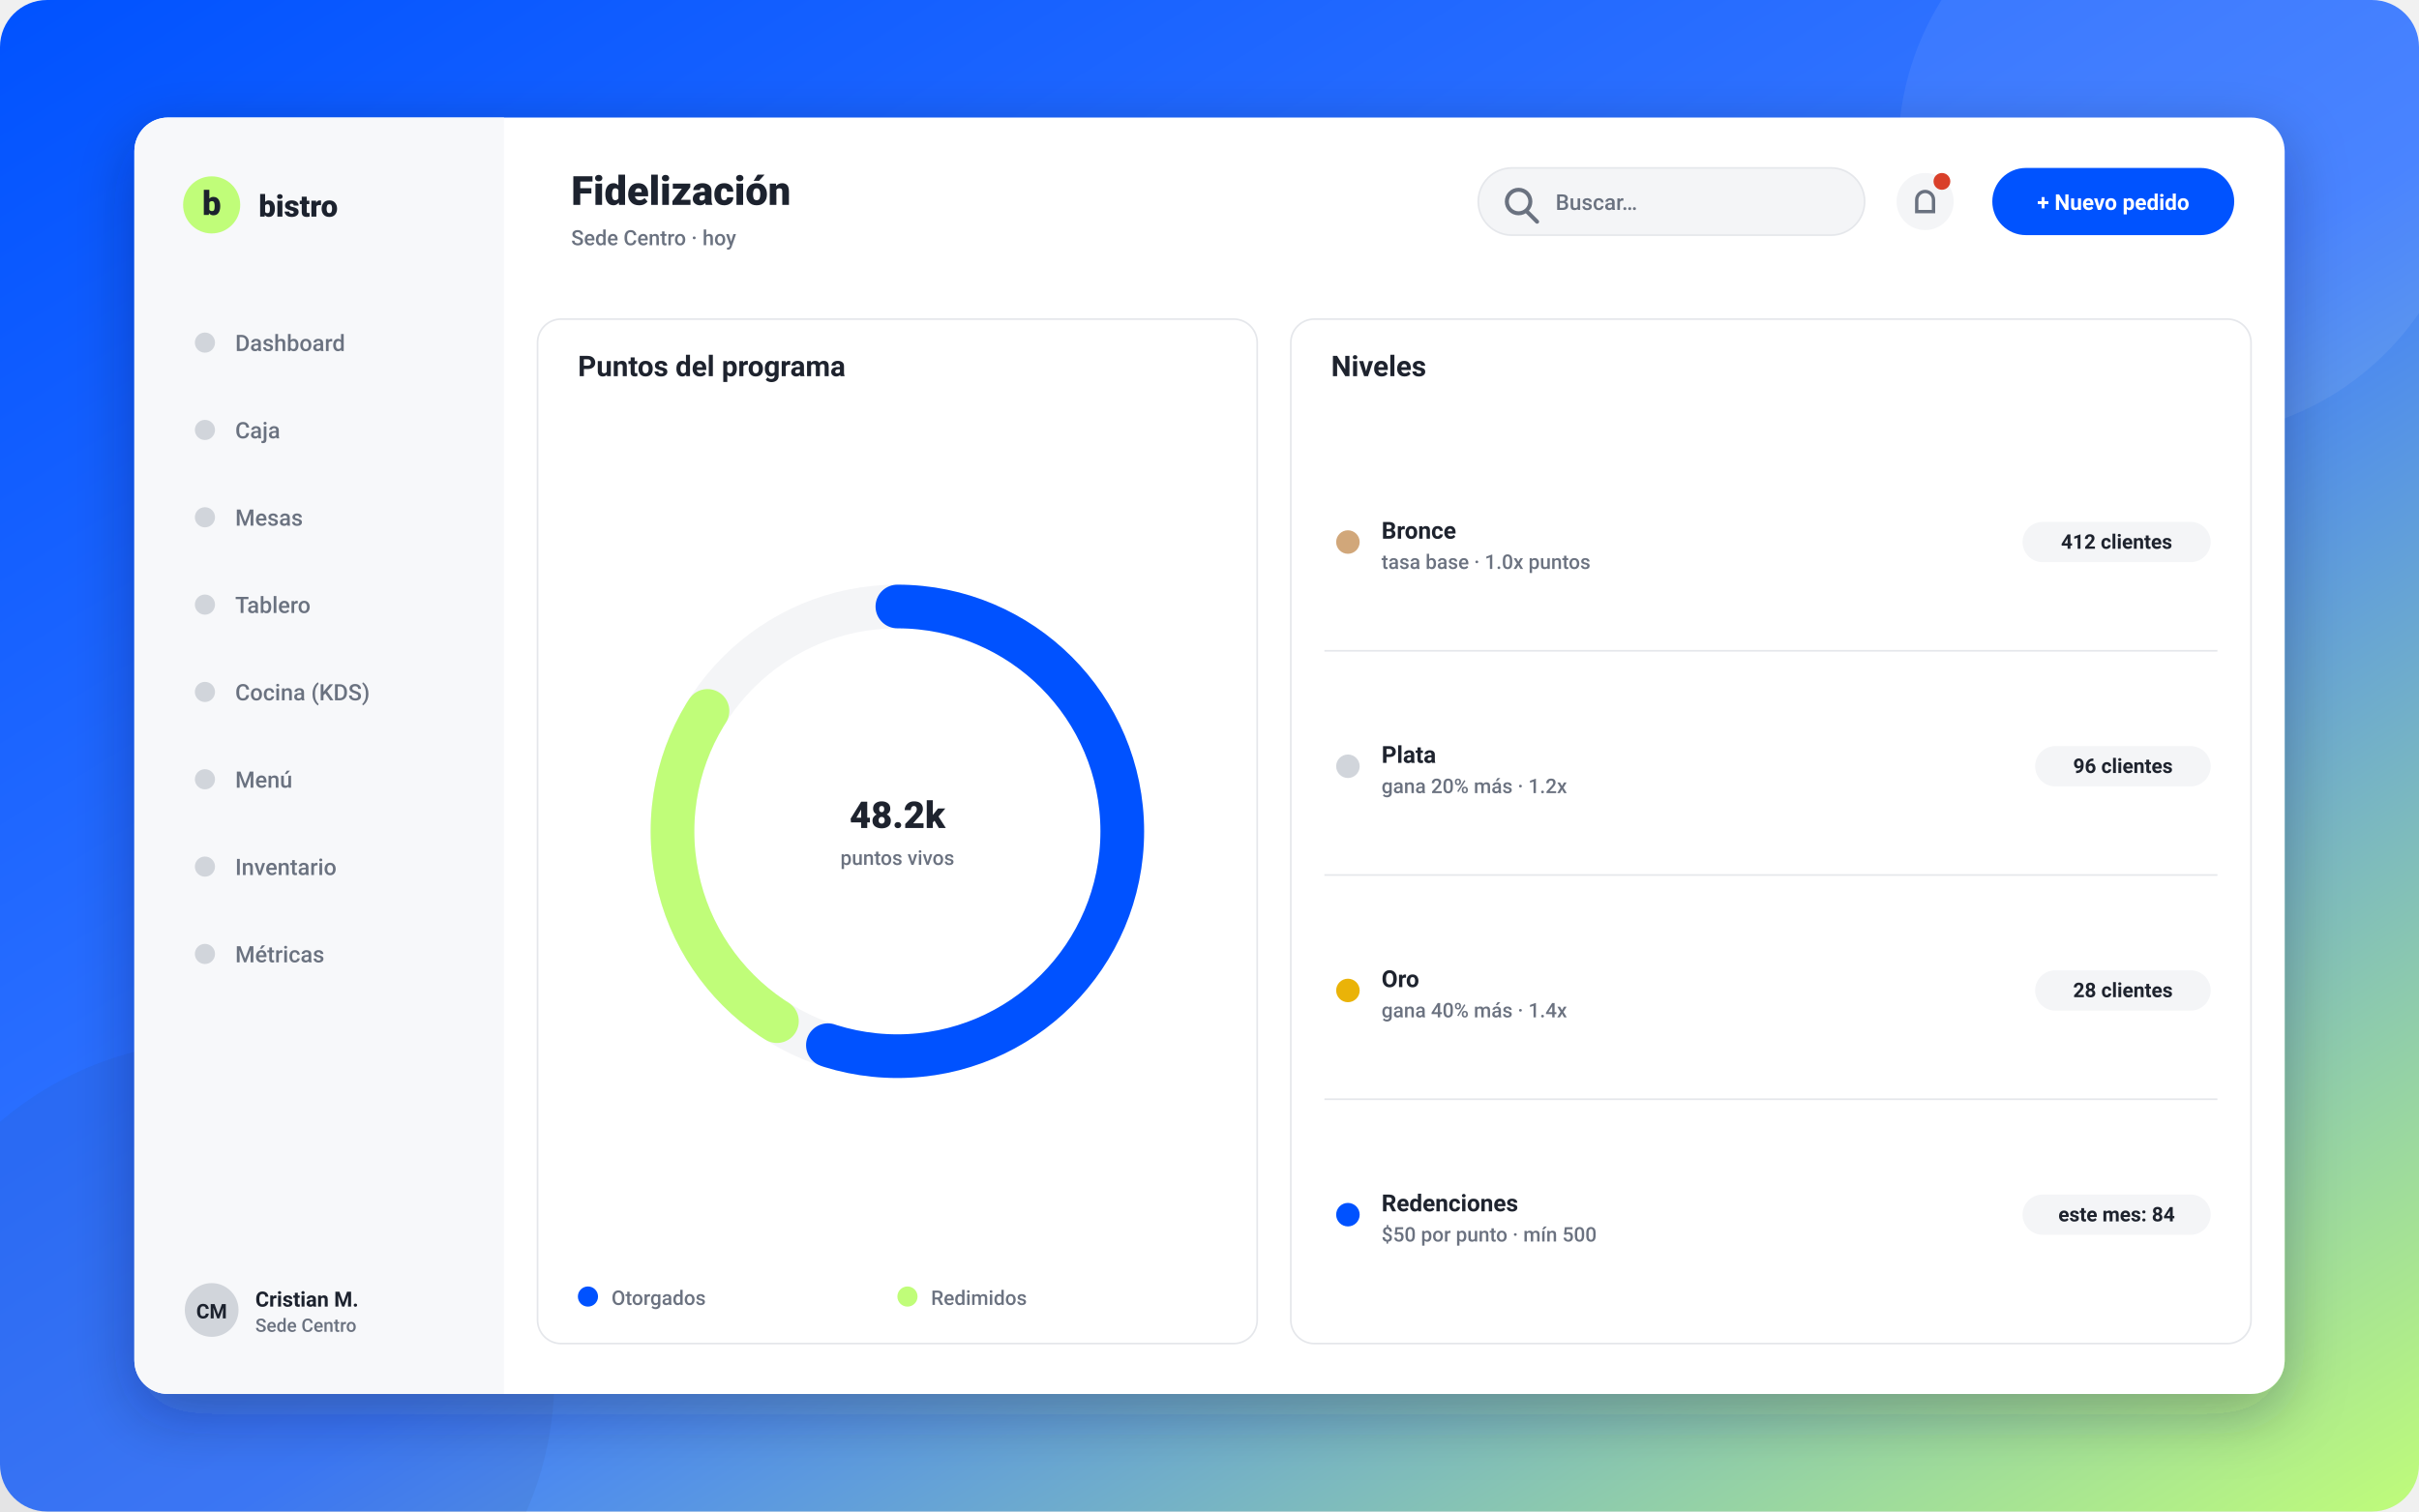
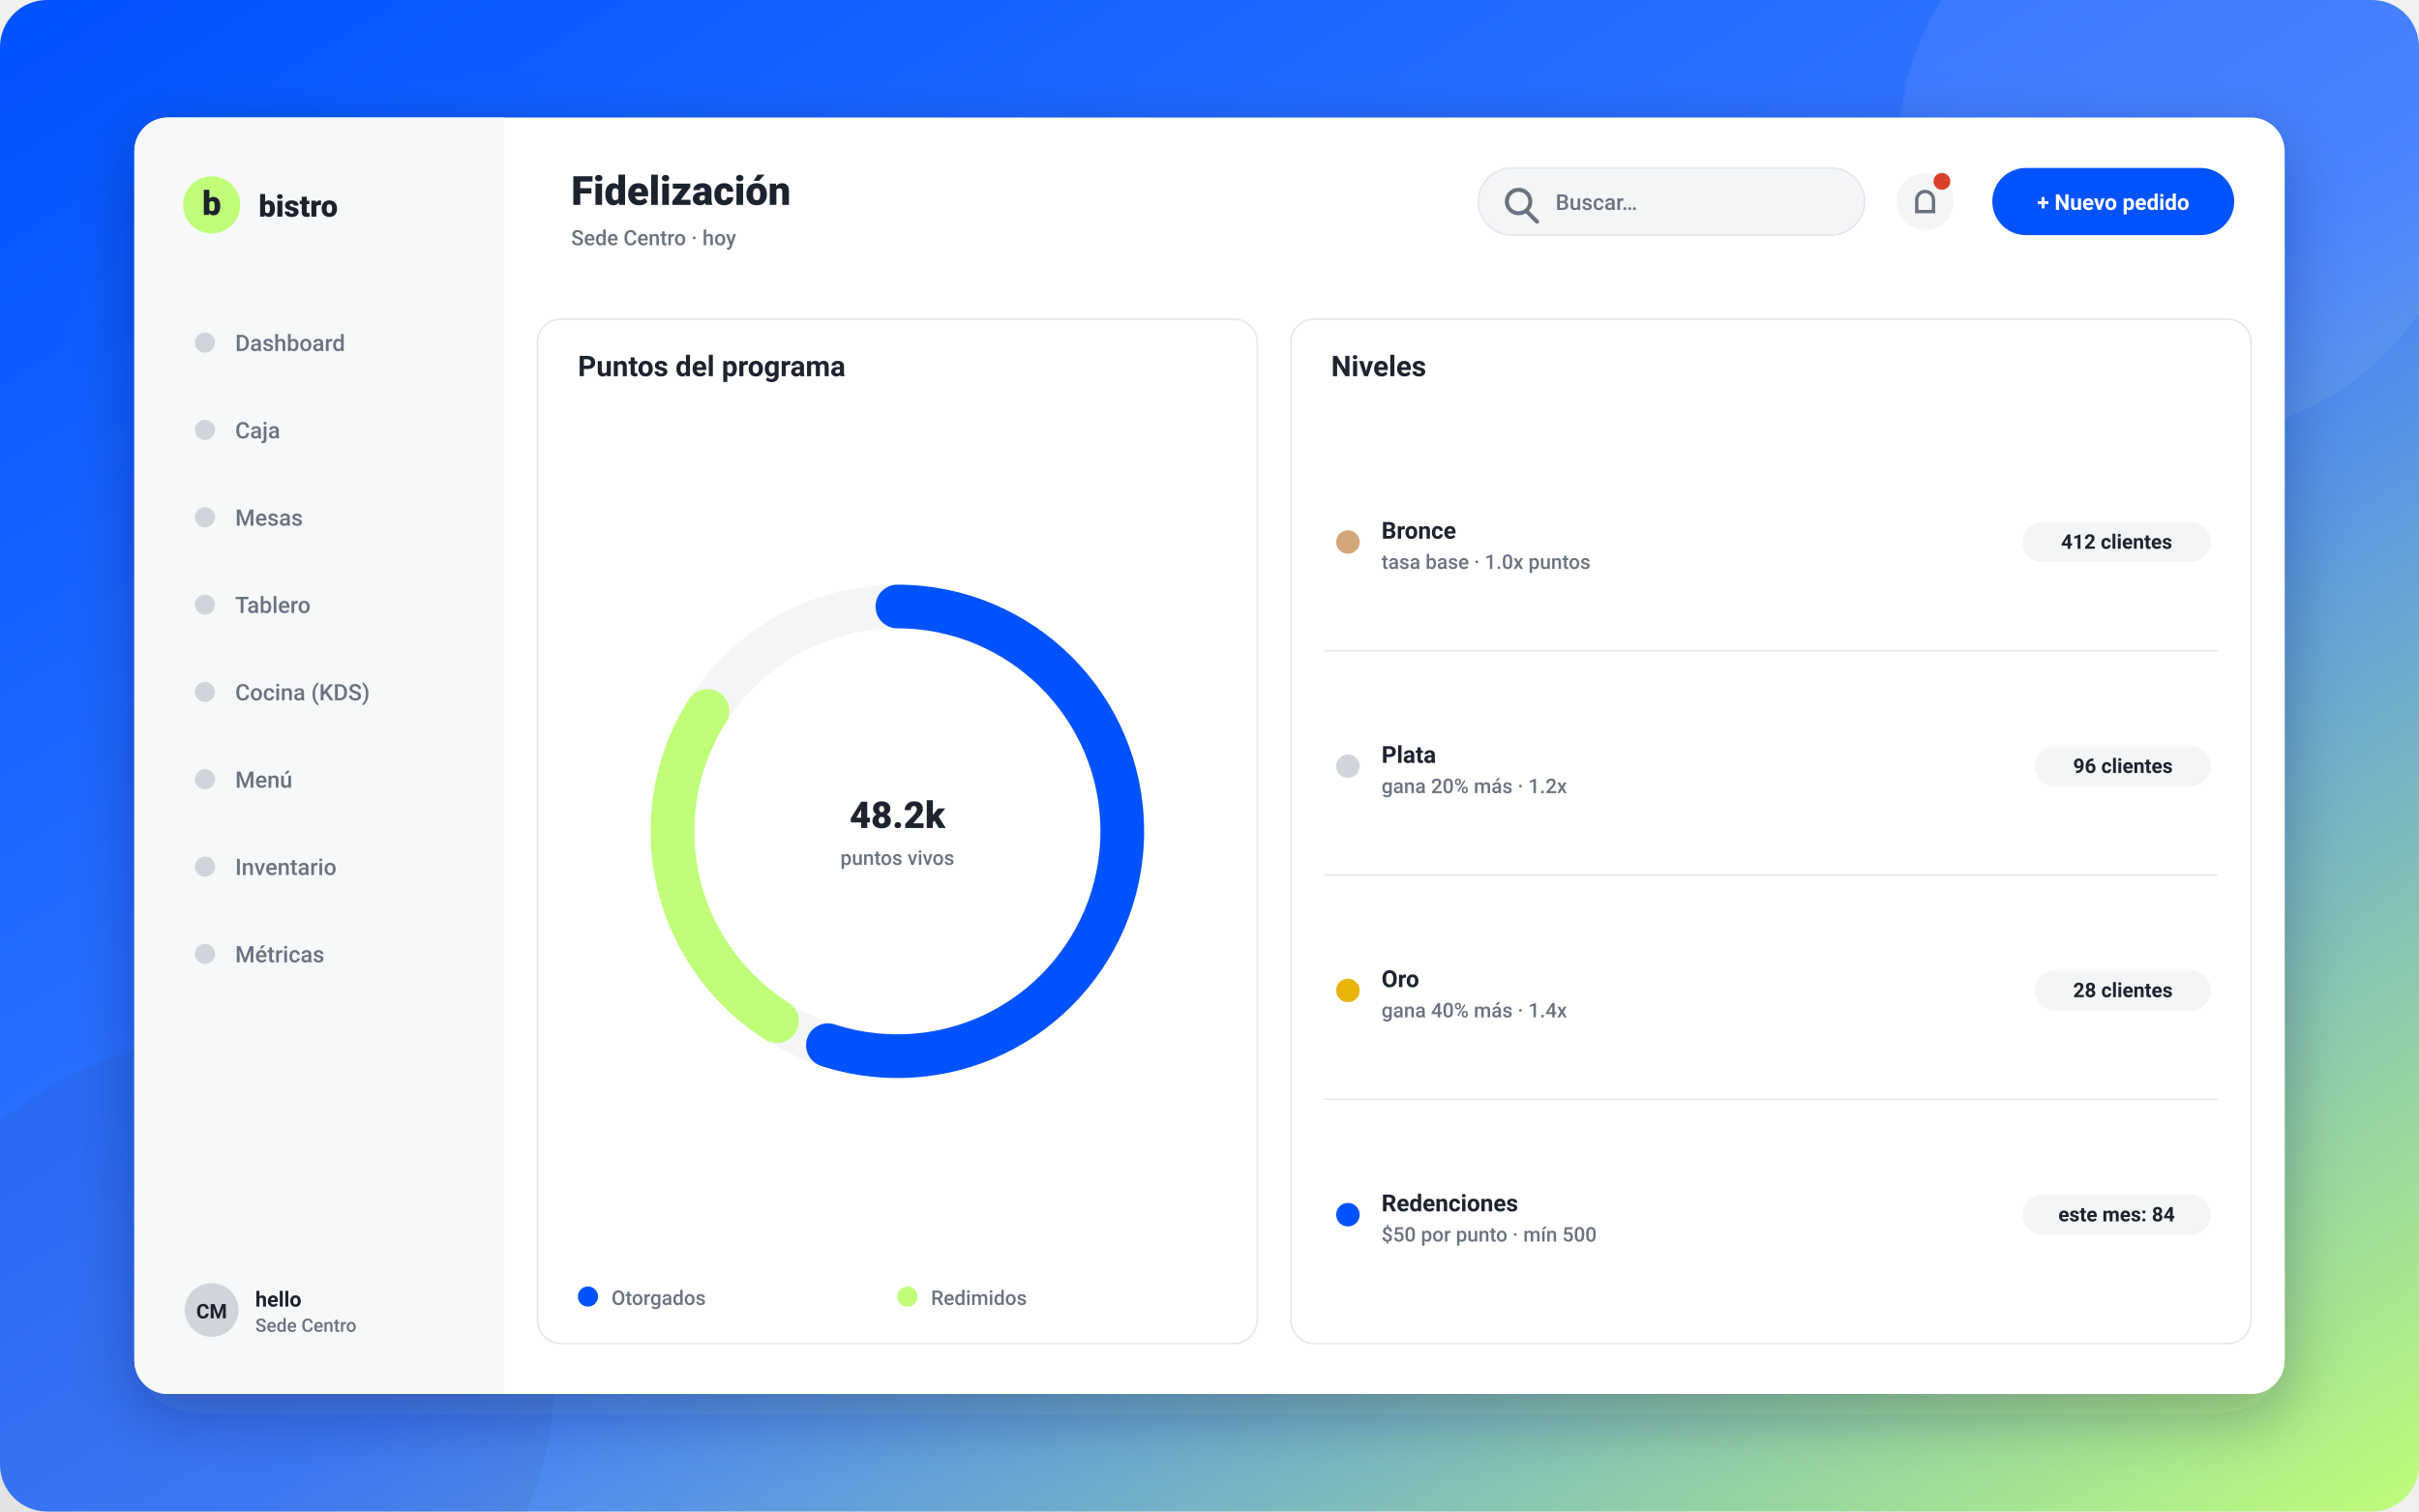
<svg xmlns="http://www.w3.org/2000/svg" width="1440" height="900" viewBox="0 0 1440 900" font-family="-apple-system,'Segoe UI',Roboto,sans-serif">
  <defs>
    <linearGradient id="bg" x1="0" y1="0" x2="1" y2="1">
      <stop offset="0" stop-color="#0052ff" />
      <stop offset="0.55" stop-color="#3d7bff" />
      <stop offset="1" stop-color="#c0fd79" />
    </linearGradient>
    <filter id="sh" x="-10%" y="-10%" width="120%" height="120%">
      <feDropShadow dx="0" dy="12" stdDeviation="18" flood-color="#1e232e" flood-opacity="0.3" />
    </filter>
  </defs>
  <rect width="1440" height="900" rx="28" fill="url(#bg)" />
  <circle cx="1300" cy="90" r="170" fill="#ffffff" opacity="0.07" />
  <circle cx="130" cy="820" r="200" fill="#1e232e" opacity="0.06" />
  <g filter="url(#sh)">
    <rect x="80" y="70" width="1280" height="760" rx="20" fill="#ffffff" />
    <path d="M80 90 a20 20 0 0 1 20-20 h200 v760 h-200 a20 20 0 0 1-20-20 z" fill="#f7f8fa" />
    <circle cx="126" cy="122" r="17" fill="#c0fd79" />
    <text x="126" y="128" font-size="20" font-weight="800" fill="#1e232e" text-anchor="middle">b</text>
    <text x="154" y="129" font-size="18" font-weight="800" fill="#1e232e" text-anchor="start">bistro</text>
    <circle cx="122" cy="204" r="6" fill="#d1d5db" />
    <text x="140" y="209" font-size="13.5" font-weight="500" fill="#6b7280" text-anchor="start">Dashboard</text>
    <circle cx="122" cy="256" r="6" fill="#d1d5db" />
    <text x="140" y="261" font-size="13.5" font-weight="500" fill="#6b7280" text-anchor="start">Caja</text>
    <circle cx="122" cy="308" r="6" fill="#d1d5db" />
    <text x="140" y="313" font-size="13.5" font-weight="500" fill="#6b7280" text-anchor="start">Mesas</text>
    <circle cx="122" cy="360" r="6" fill="#d1d5db" />
    <text x="140" y="365" font-size="13.5" font-weight="500" fill="#6b7280" text-anchor="start">Tablero</text>
    <circle cx="122" cy="412" r="6" fill="#d1d5db" />
    <text x="140" y="417" font-size="13.5" font-weight="500" fill="#6b7280" text-anchor="start">Cocina (KDS)</text>
    <circle cx="122" cy="464" r="6" fill="#d1d5db" />
    <text x="140" y="469" font-size="13.5" font-weight="500" fill="#6b7280" text-anchor="start">Menú</text>
    <circle cx="122" cy="516" r="6" fill="#d1d5db" />
    <text x="140" y="521" font-size="13.5" font-weight="500" fill="#6b7280" text-anchor="start">Inventario</text>
    <circle cx="122" cy="568" r="6" fill="#d1d5db" />
    <text x="140" y="573" font-size="13.5" font-weight="500" fill="#6b7280" text-anchor="start">Métricas</text>
    <circle cx="126" cy="780" r="16" fill="#d1d5db" />
    <text x="126" y="785" font-size="12" font-weight="700" fill="#1e232e" text-anchor="middle">CM</text>
-     <text x="152" y="778" font-size="12.5" font-weight="600" fill="#1e232e" text-anchor="start">Cristian M.</text>
+     <text x="152" y="778" font-size="12.5" font-weight="600" fill="#1e232e" text-anchor="start">hello</text>
    <text x="152" y="793" font-size="11" font-weight="500" fill="#6b7280" text-anchor="start">Sede Centro</text>
    <text x="340" y="122" font-size="24" font-weight="800" fill="#1e232e" text-anchor="start">Fidelización</text>
    <text x="340" y="146" font-size="12.5" font-weight="500" fill="#6b7280" text-anchor="start">Sede Centro · hoy</text>
    <rect x="880" y="100" width="230" height="40" rx="20" fill="#f4f5f7" stroke="#e5e7eb" />
    <circle cx="904" cy="120" r="7" fill="none" stroke="#6b7280" stroke-width="2.4" />
    <line x1="909" y1="126" x2="915" y2="132" stroke="#6b7280" stroke-width="2.4" stroke-linecap="round" />
    <text x="926" y="125" font-size="13" font-weight="500" fill="#6b7280" text-anchor="start">Buscar…</text>
    <circle cx="1146" cy="120" r="17" fill="#f4f5f7" />
    <path d="M 1140 126 h12 M 1141 126 v-7 a5 5 0 0 1 10 0 v7" fill="none" stroke="#6b7280" stroke-width="2" />
    <circle cx="1156" cy="108" r="5" fill="#d9402a" />
    <rect x="1186" y="100" width="144" height="40" rx="20" fill="#0052ff" />
    <text x="1258" y="125" font-size="13" font-weight="700" fill="#ffffff" text-anchor="middle">+ Nuevo pedido</text>
  </g>
  <g>
    <rect x="320" y="190" width="428.4" height="610" rx="14" fill="#ffffff" stroke="#e5e7eb" />
    <text x="344" y="224" font-size="17" font-weight="700" fill="#1e232e" text-anchor="start">Puntos del programa</text>
    <circle cx="534.2" cy="495" r="133.875" fill="none" stroke="#f4f5f7" stroke-width="26" />
    <circle cx="534.2" cy="495" r="133.875" fill="none" stroke="#0052ff" stroke-width="26" stroke-linecap="round" stroke-dasharray="462.639 841.161" transform="rotate(-90 534.2 495)" />
    <circle cx="534.2" cy="495" r="133.875" fill="none" stroke="#c0fd79" stroke-width="26" stroke-linecap="round" stroke-dasharray="210.29 841.161" stroke-dashoffset="-496.285" transform="rotate(-90 534.2 495)" />
    <text x="534.2" y="493" font-size="22" font-weight="800" fill="#1e232e" text-anchor="middle">48.2k</text>
    <text x="534.2" y="515" font-size="12" font-weight="500" fill="#6b7280" text-anchor="middle">puntos vivos</text>
    <circle cx="350" cy="772" r="6" fill="#0052ff" />
    <text x="364" y="777" font-size="12" font-weight="500" fill="#6b7280" text-anchor="start">Otorgados</text>
    <circle cx="540.2" cy="772" r="6" fill="#c0fd79" />
    <text x="554.2" y="777" font-size="12" font-weight="500" fill="#6b7280" text-anchor="start">Redimidos</text>
    <rect x="768.4" y="190" width="571.6" height="610" rx="14" fill="#ffffff" stroke="#e5e7eb" />
    <text x="792.4" y="224" font-size="17" font-weight="700" fill="#1e232e" text-anchor="start">Niveles</text>
    <circle cx="802.4" cy="322.75" r="7" fill="#d1a77a" />
    <text x="822.4" y="320.75" font-size="14" font-weight="600" fill="#1e232e" text-anchor="start">Bronce</text>
    <text x="822.4" y="338.75" font-size="12" font-weight="500" fill="#6b7280" text-anchor="start">tasa base · 1.0x puntos</text>
    <rect x="1204" y="310.75" width="112" height="24" rx="12" fill="#f4f5f7" />
    <text x="1260" y="326.75" font-size="12" font-weight="700" fill="#1e232e" text-anchor="middle">412 clientes</text>
    <line x1="788.4" y1="387.5" x2="1320" y2="387.5" stroke="#e5e7eb" />
    <circle cx="802.4" cy="456.25" r="7" fill="#d1d5db" />
    <text x="822.4" y="454.25" font-size="14" font-weight="600" fill="#1e232e" text-anchor="start">Plata</text>
    <text x="822.4" y="472.25" font-size="12" font-weight="500" fill="#6b7280" text-anchor="start">gana 20% más · 1.2x</text>
    <rect x="1211.5" y="444.25" width="104.5" height="24" rx="12" fill="#f4f5f7" />
    <text x="1263.75" y="460.25" font-size="12" font-weight="700" fill="#1e232e" text-anchor="middle">96 clientes</text>
    <line x1="788.4" y1="521" x2="1320" y2="521" stroke="#e5e7eb" />
    <circle cx="802.4" cy="589.75" r="7" fill="#eab308" />
    <text x="822.4" y="587.75" font-size="14" font-weight="600" fill="#1e232e" text-anchor="start">Oro</text>
    <text x="822.4" y="605.75" font-size="12" font-weight="500" fill="#6b7280" text-anchor="start">gana 40% más · 1.4x</text>
    <rect x="1211.5" y="577.75" width="104.5" height="24" rx="12" fill="#f4f5f7" />
    <text x="1263.75" y="593.75" font-size="12" font-weight="700" fill="#1e232e" text-anchor="middle">28 clientes</text>
    <line x1="788.4" y1="654.5" x2="1320" y2="654.5" stroke="#e5e7eb" />
    <circle cx="802.4" cy="723.25" r="7" fill="#0052ff" />
    <text x="822.4" y="721.25" font-size="14" font-weight="600" fill="#1e232e" text-anchor="start">Redenciones</text>
    <text x="822.4" y="739.25" font-size="12" font-weight="500" fill="#6b7280" text-anchor="start">$50 por punto · mín 500</text>
    <rect x="1204" y="711.25" width="112" height="24" rx="12" fill="#f4f5f7" />
    <text x="1260" y="727.25" font-size="12" font-weight="700" fill="#1e232e" text-anchor="middle">este mes: 84</text>
  </g>
</svg>
